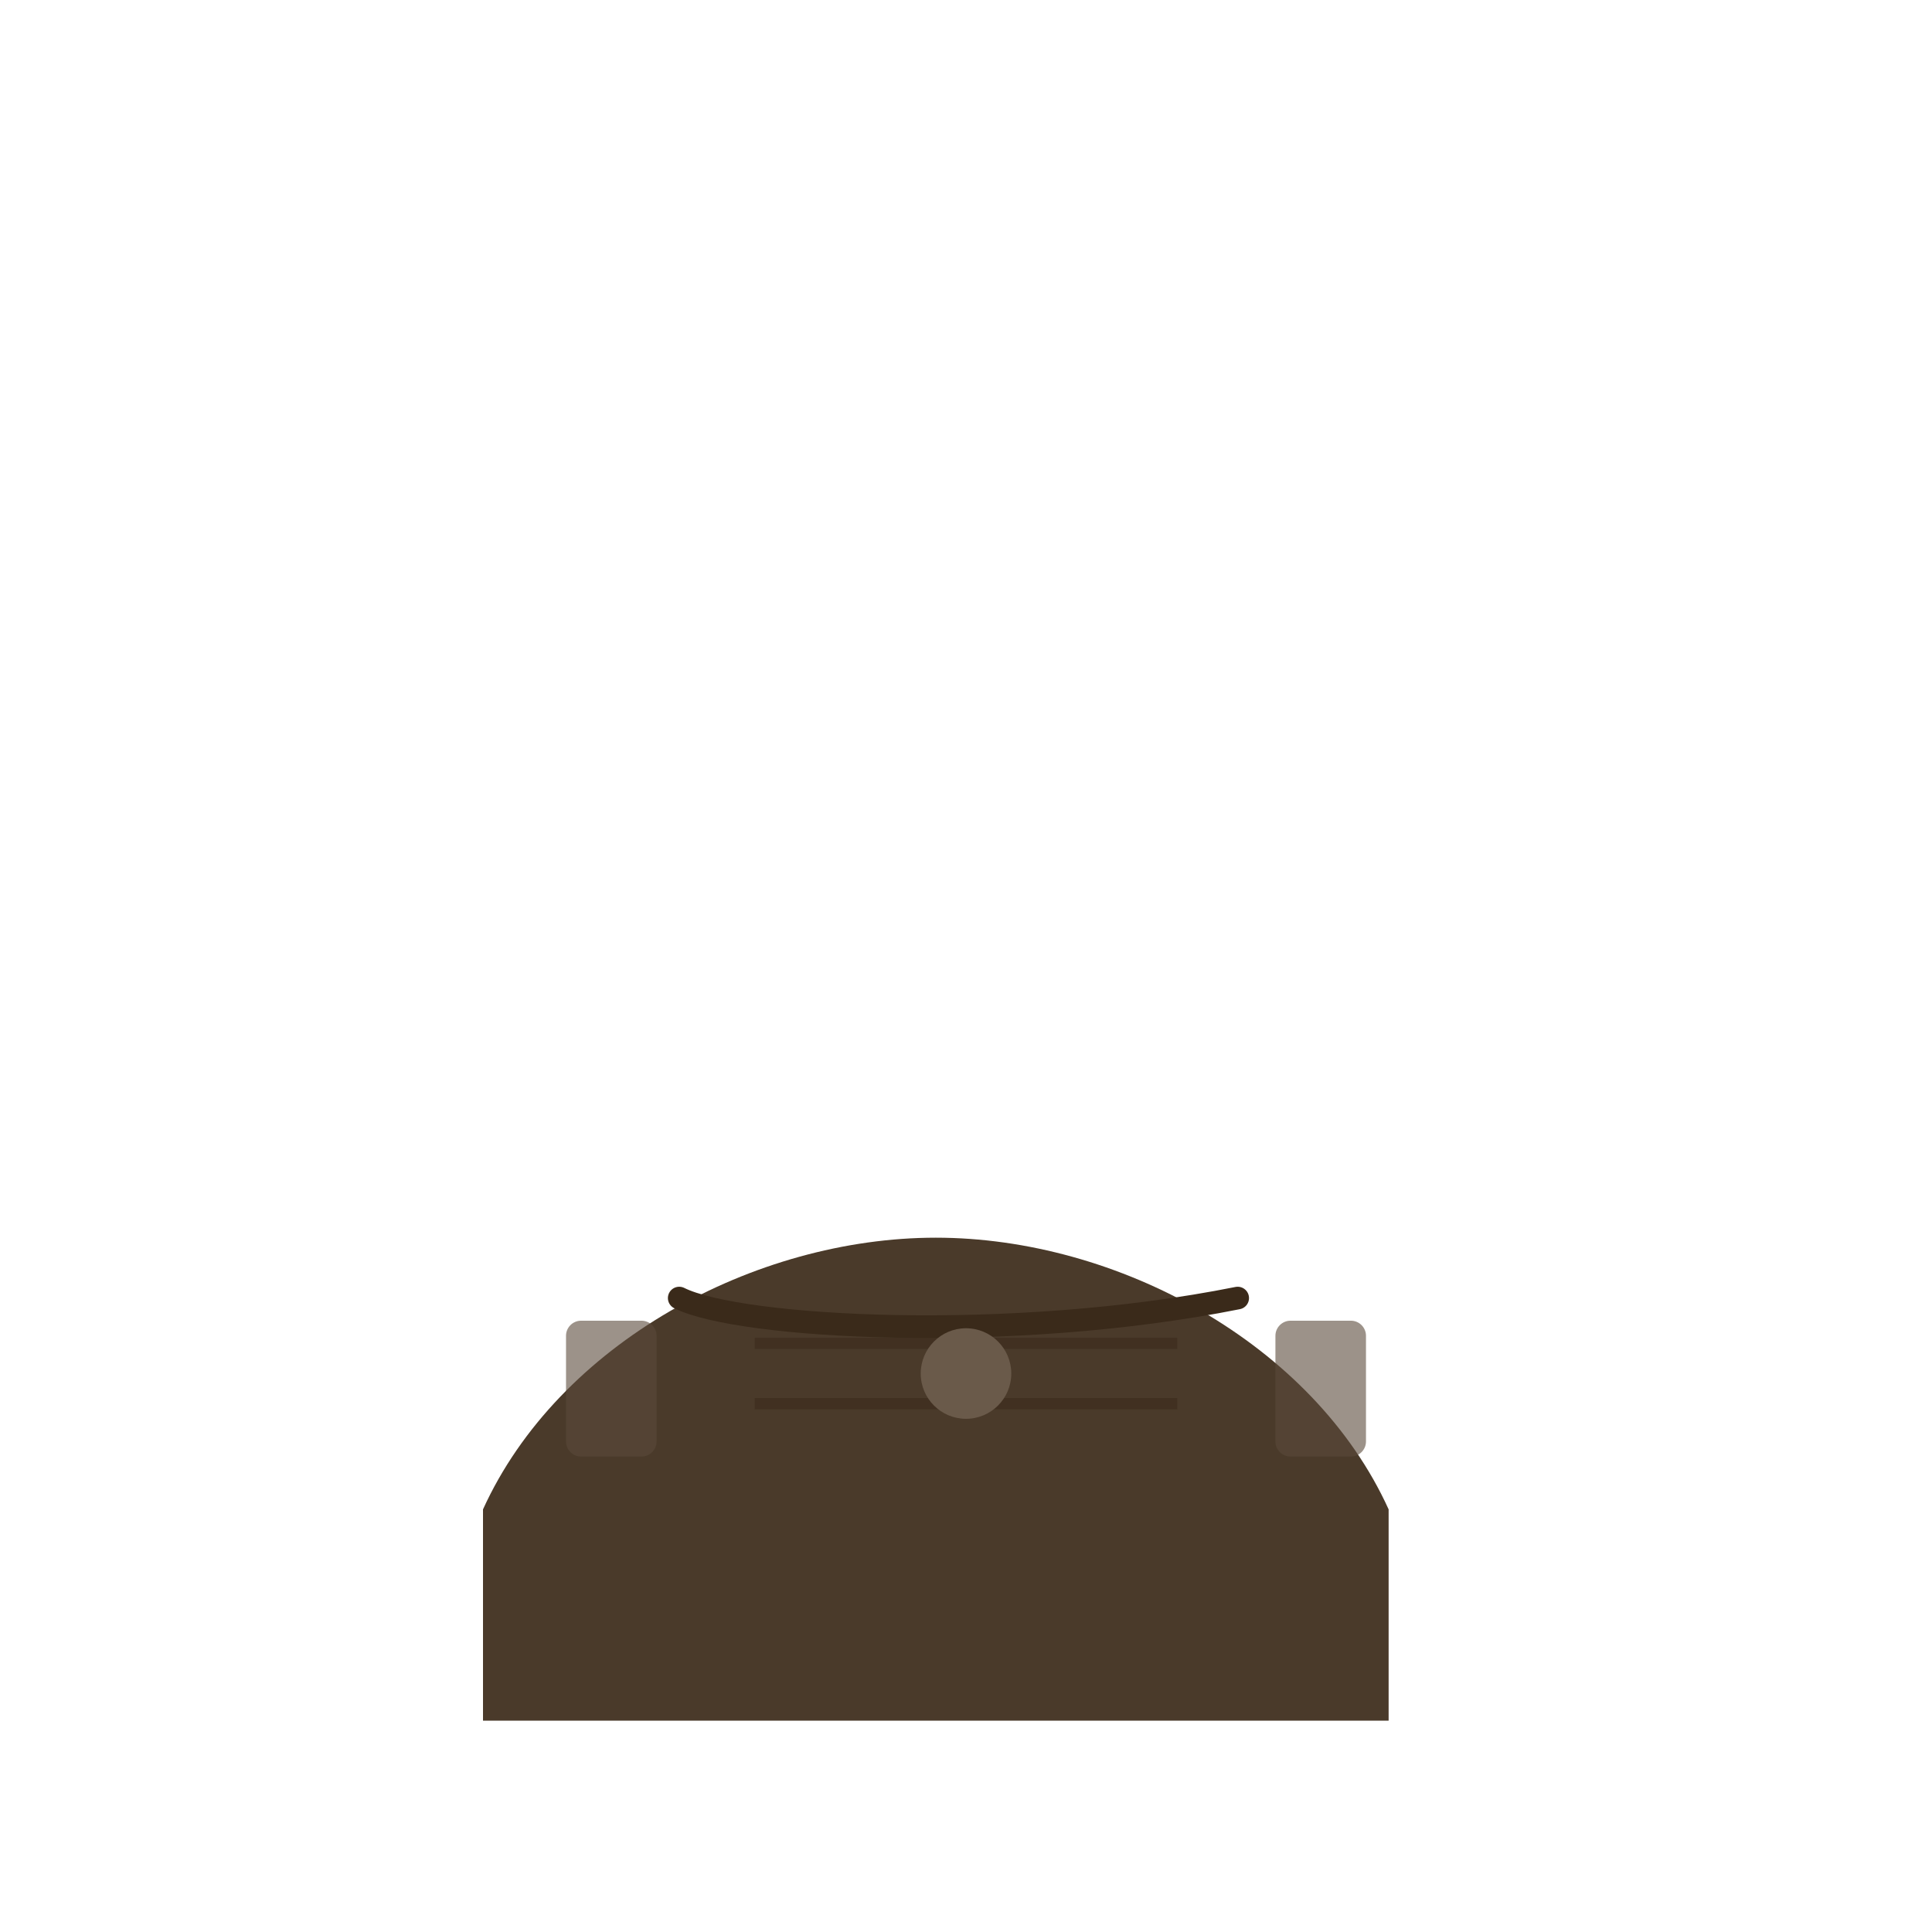
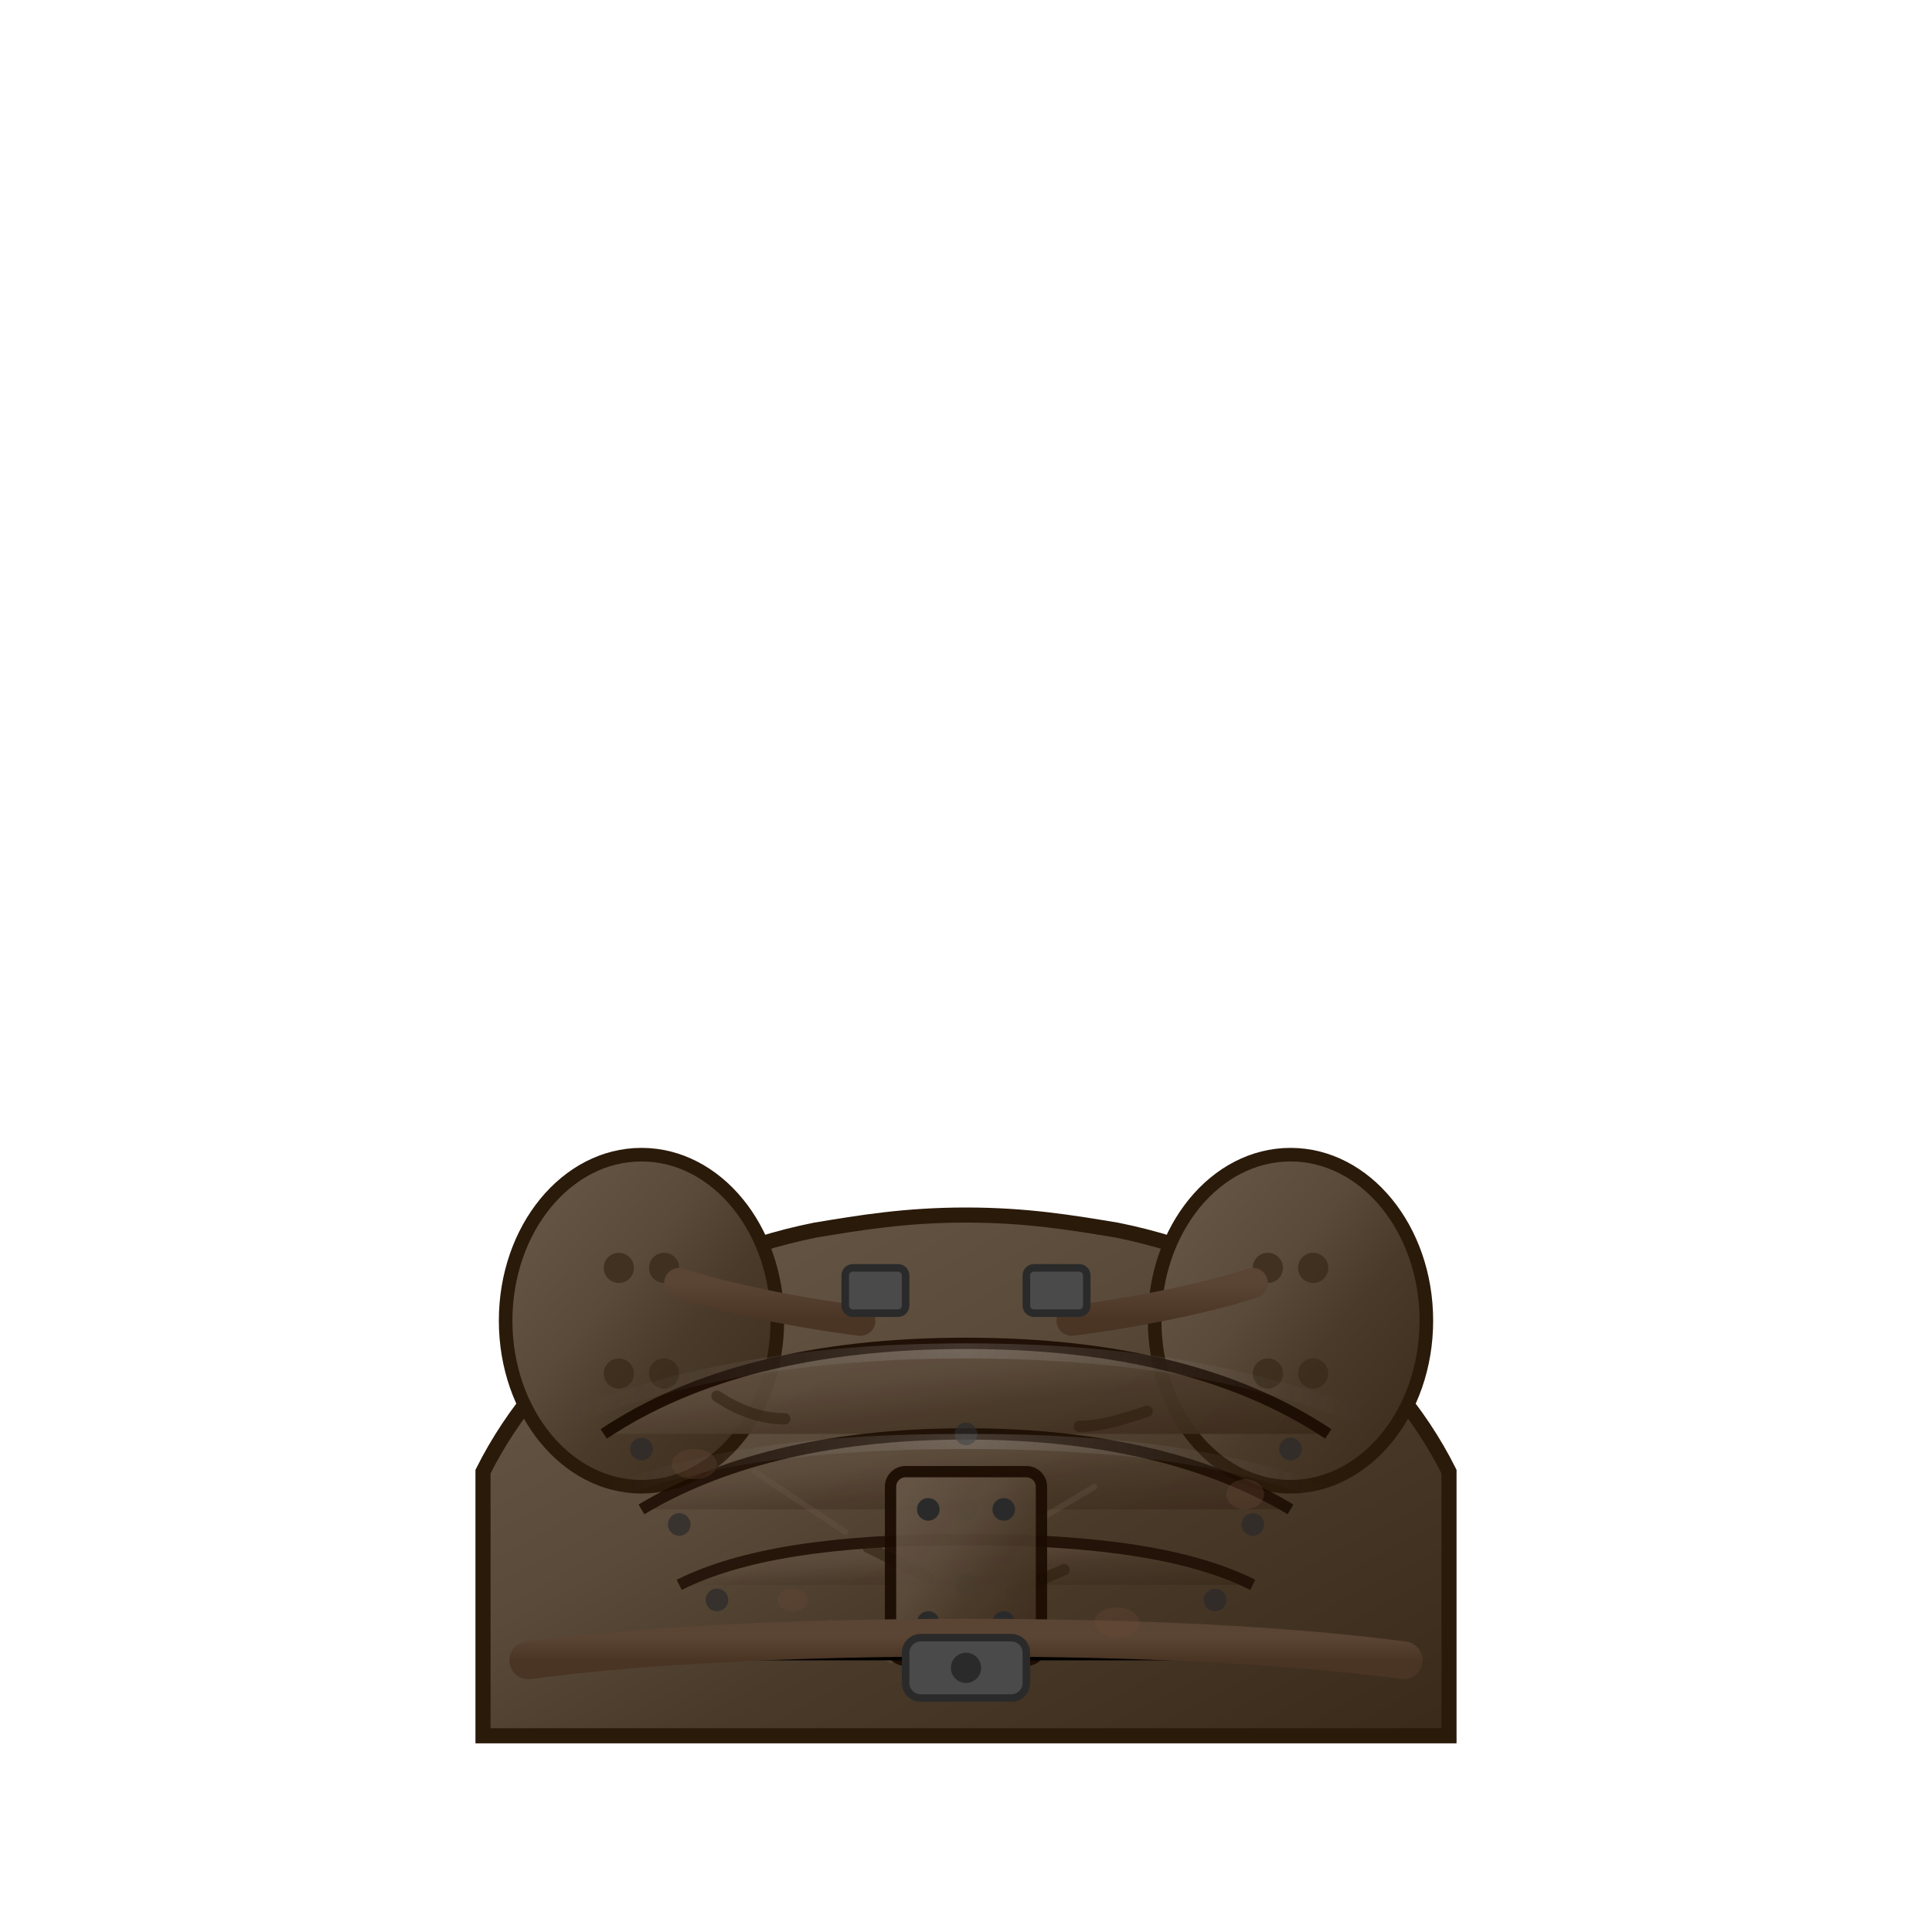
<svg xmlns="http://www.w3.org/2000/svg" width="256" height="256" viewBox="0 0 256 256">
-   <path d="M64 200c10-22 36-36 60-36s50 14 60 36v28H64v-28z" fill="#4a3a2a" />
-   <path d="M90 172c8 4 44 6 74 0" stroke="#3a2a1a" stroke-width="3" fill="none" stroke-linecap="round" />
-   <g opacity="0.6">
-     <rect x="75" y="175" width="12" height="18" fill="#5a4a3a" rx="2" />
-     <rect x="169" y="175" width="12" height="18" fill="#5a4a3a" rx="2" />
-     <path d="M100 178h56M100 186h56" stroke="#3a2a1a" stroke-width="1.5" fill="none" />
+   <defs>
+     <linearGradient id="metalArmor" x1="0%" y1="0%" x2="100%" y2="100%">
+       <stop offset="0%" stop-color="#6a5a4a" />
+       <stop offset="40%" stop-color="#5a4a3a" />
+       <stop offset="60%" stop-color="#4a3a2a" />
+       <stop offset="100%" stop-color="#3a2a1a" />
+     </linearGradient>
+     <linearGradient id="leatherPad" x1="0%" y1="0%" x2="0%" y2="100%">
+       <stop offset="0%" stop-color="#5a4433" />
+       <stop offset="100%" stop-color="#4a3423" />
+     </linearGradient>
+     <linearGradient id="metalShine" x1="0%" y1="0%" x2="100%" y2="0%">
+       <stop offset="0%" stop-color="#808080" stop-opacity="0" />
+       <stop offset="50%" stop-color="#b0b0b0" stop-opacity="0.6" />
+       <stop offset="100%" stop-color="#808080" stop-opacity="0" />
+     </linearGradient>
+   </defs>
+   <path d="M64 195c8-16 24-28 44-32c6-1 12-2 20-2c8 0 14 1 20 2c20 4 36 16 44 32v35H64v-35z" fill="url(#metalArmor)" stroke="#2a1a0a" stroke-width="2" />
+   <ellipse cx="85" cy="175" rx="18" ry="22" fill="url(#metalArmor)" stroke="#2a1a0a" stroke-width="1.8" />
+   <ellipse cx="171" cy="175" rx="18" ry="22" fill="url(#metalArmor)" stroke="#2a1a0a" stroke-width="1.8" />
+   <g fill="#3a2a1a" opacity="0.8">
+     <circle cx="82" cy="168" r="2" />
+     <circle cx="88" cy="168" r="2" />
+     <circle cx="82" cy="182" r="2" />
+     <circle cx="88" cy="182" r="2" />
+     <circle cx="168" cy="168" r="2" />
+     <circle cx="174" cy="168" r="2" />
+     <circle cx="168" cy="182" r="2" />
+     <circle cx="174" cy="182" r="2" />
  </g>
-   <circle cx="128" cy="182" r="6" fill="#6a5a4a" />
+   <path d="M90 170c6 2 16 4 24 5" fill="none" stroke="url(#leatherPad)" stroke-width="4" stroke-linecap="round" />
+   <path d="M166 170c-6 2-16 4-24 5" fill="none" stroke="url(#leatherPad)" stroke-width="4" stroke-linecap="round" />
+   <rect x="112" y="168" width="8" height="6" fill="#4a4a4a" stroke="#2a2a2a" stroke-width="1" rx="1" />
+   <rect x="136" y="168" width="8" height="6" fill="#4a4a4a" stroke="#2a2a2a" stroke-width="1" rx="1" />
+   <path d="M80 190c12-8 28-12 48-12c20 0 36 4 48 12" fill="url(#metalArmor)" stroke="#1a0a00" stroke-width="1.5" opacity="0.9" />
+   <path d="M85 200c10-6 24-10 43-10c19 0 33 4 43 10" fill="url(#metalArmor)" stroke="#1a0a00" stroke-width="1.5" opacity="0.85" />
+   <path d="M90 210c8-4 20-6 38-6c18 0 30 2 38 6" fill="url(#metalArmor)" stroke="#1a0a00" stroke-width="1.5" opacity="0.8" />
+   <g fill="#2a2a2a" opacity="0.7">
+     <circle cx="85" cy="192" r="1.5" />
+     <circle cx="128" cy="190" r="1.5" />
+     <circle cx="171" cy="192" r="1.5" />
+     <circle cx="90" cy="202" r="1.5" />
+     <circle cx="128" cy="200" r="1.5" />
+     <circle cx="166" cy="202" r="1.5" />
+     <circle cx="95" cy="212" r="1.5" />
+     <circle cx="128" cy="210" r="1.5" />
+     <circle cx="161" cy="212" r="1.5" />
+   </g>
+   <g opacity="0.4" stroke="url(#metalShine)" stroke-width="2" fill="none" stroke-linecap="round">
+     <path d="M75 188c15-6 32-9 53-9c21 0 38 3 53 9" />
+     <path d="M80 198c13-5 28-7 48-7c20 0 35 2 48 7" />
+   </g>
+   <g opacity="0.5" stroke="#2a1a0a" stroke-width="1.5" fill="none" stroke-linecap="round">
+     <path d="M95 185c3 2 6 3 9 3" />
+     <path d="M152 187c-3 1-6 2-9 2" />
+     <path d="M115 205l8 4" />
+     <path d="M141 208l-7 3" />
+   </g>
+   <g opacity="0.3" stroke="#6a5a4a" stroke-width="0.8" fill="none" stroke-linecap="round">
+     <path d="M100 195l12 8" />
+     <path d="M145 197l-10 6" />
+     <path d="M110 215l8 5" />
+   </g>
+   <rect x="118" y="195" width="20" height="25" fill="url(#metalArmor)" stroke="#1a0a00" stroke-width="1.5" rx="2" opacity="0.9" />
+   <circle cx="123" cy="200" r="1.5" fill="#2a2a2a" />
+   <circle cx="133" cy="200" r="1.5" fill="#2a2a2a" />
+   <circle cx="123" cy="215" r="1.5" fill="#2a2a2a" />
+   <circle cx="133" cy="215" r="1.5" fill="#2a2a2a" />
+   <path d="M70 220c15-2 35-3 58-3c23 0 43 1 58 3" stroke="url(#leatherPad)" stroke-width="5" stroke-linecap="round" />
+   <rect x="120" y="217" width="16" height="8" fill="#4a4a4a" stroke="#2a2a2a" stroke-width="1" rx="2" />
+   <circle cx="128" cy="221" r="2" fill="#2a2a2a" />
+   <g opacity="0.3" fill="#6a4a3a">
+     <ellipse cx="92" cy="194" rx="3" ry="2" />
+     <ellipse cx="165" cy="198" rx="2.5" ry="2" />
+     <ellipse cx="105" cy="212" rx="2" ry="1.5" />
+     <ellipse cx="148" cy="215" rx="3" ry="2" />
+   </g>
</svg>
